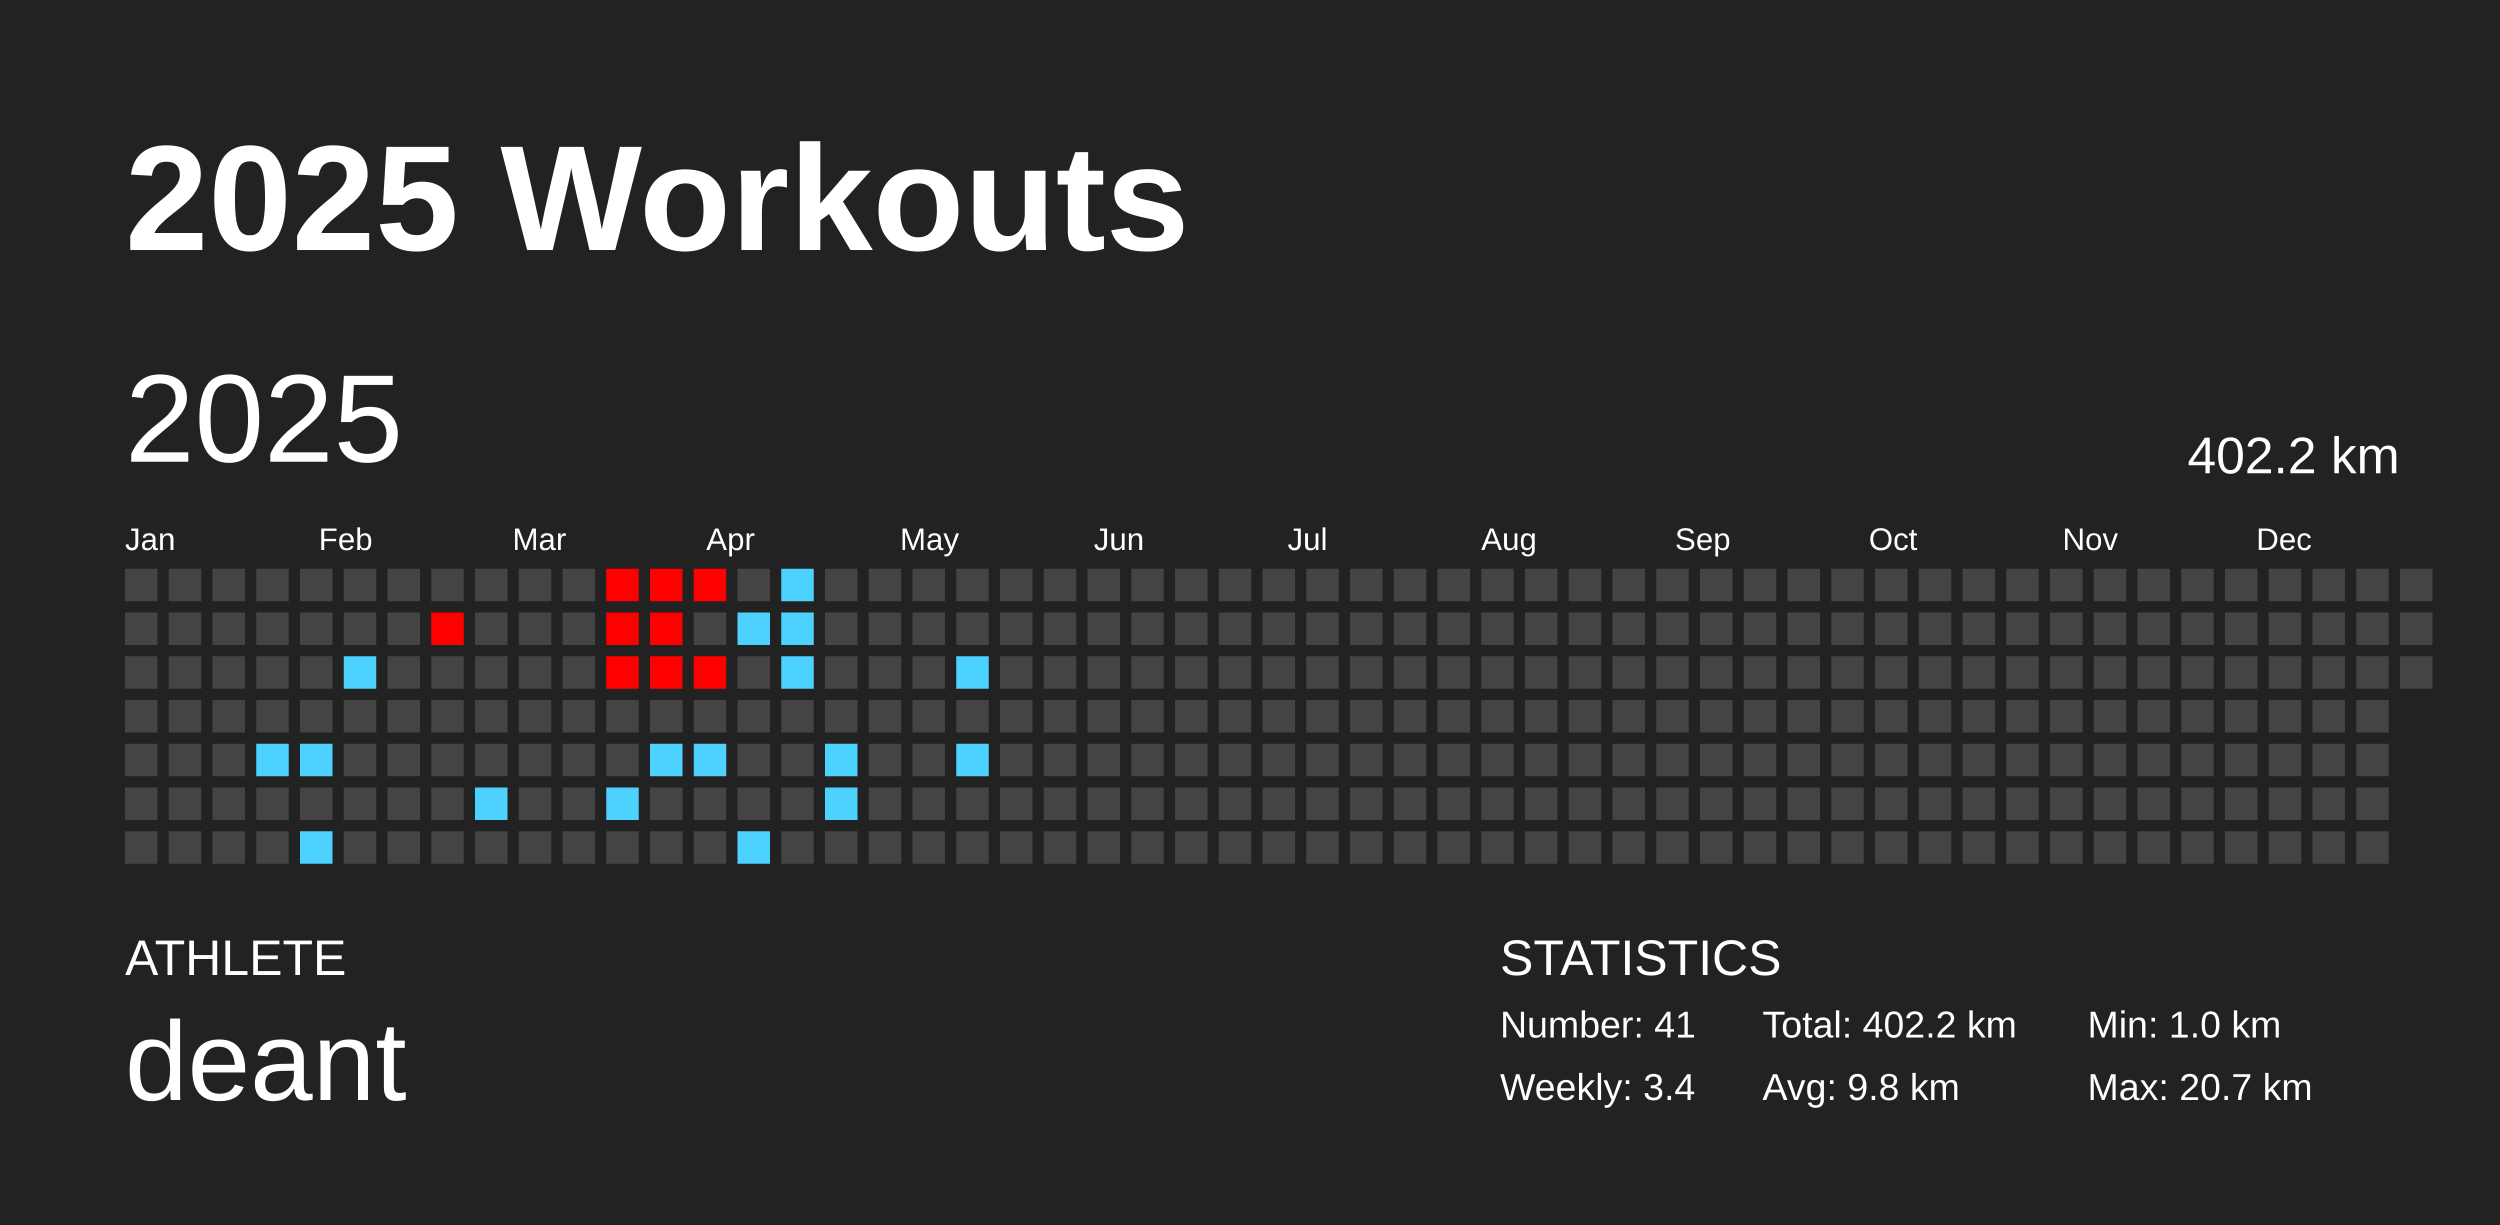
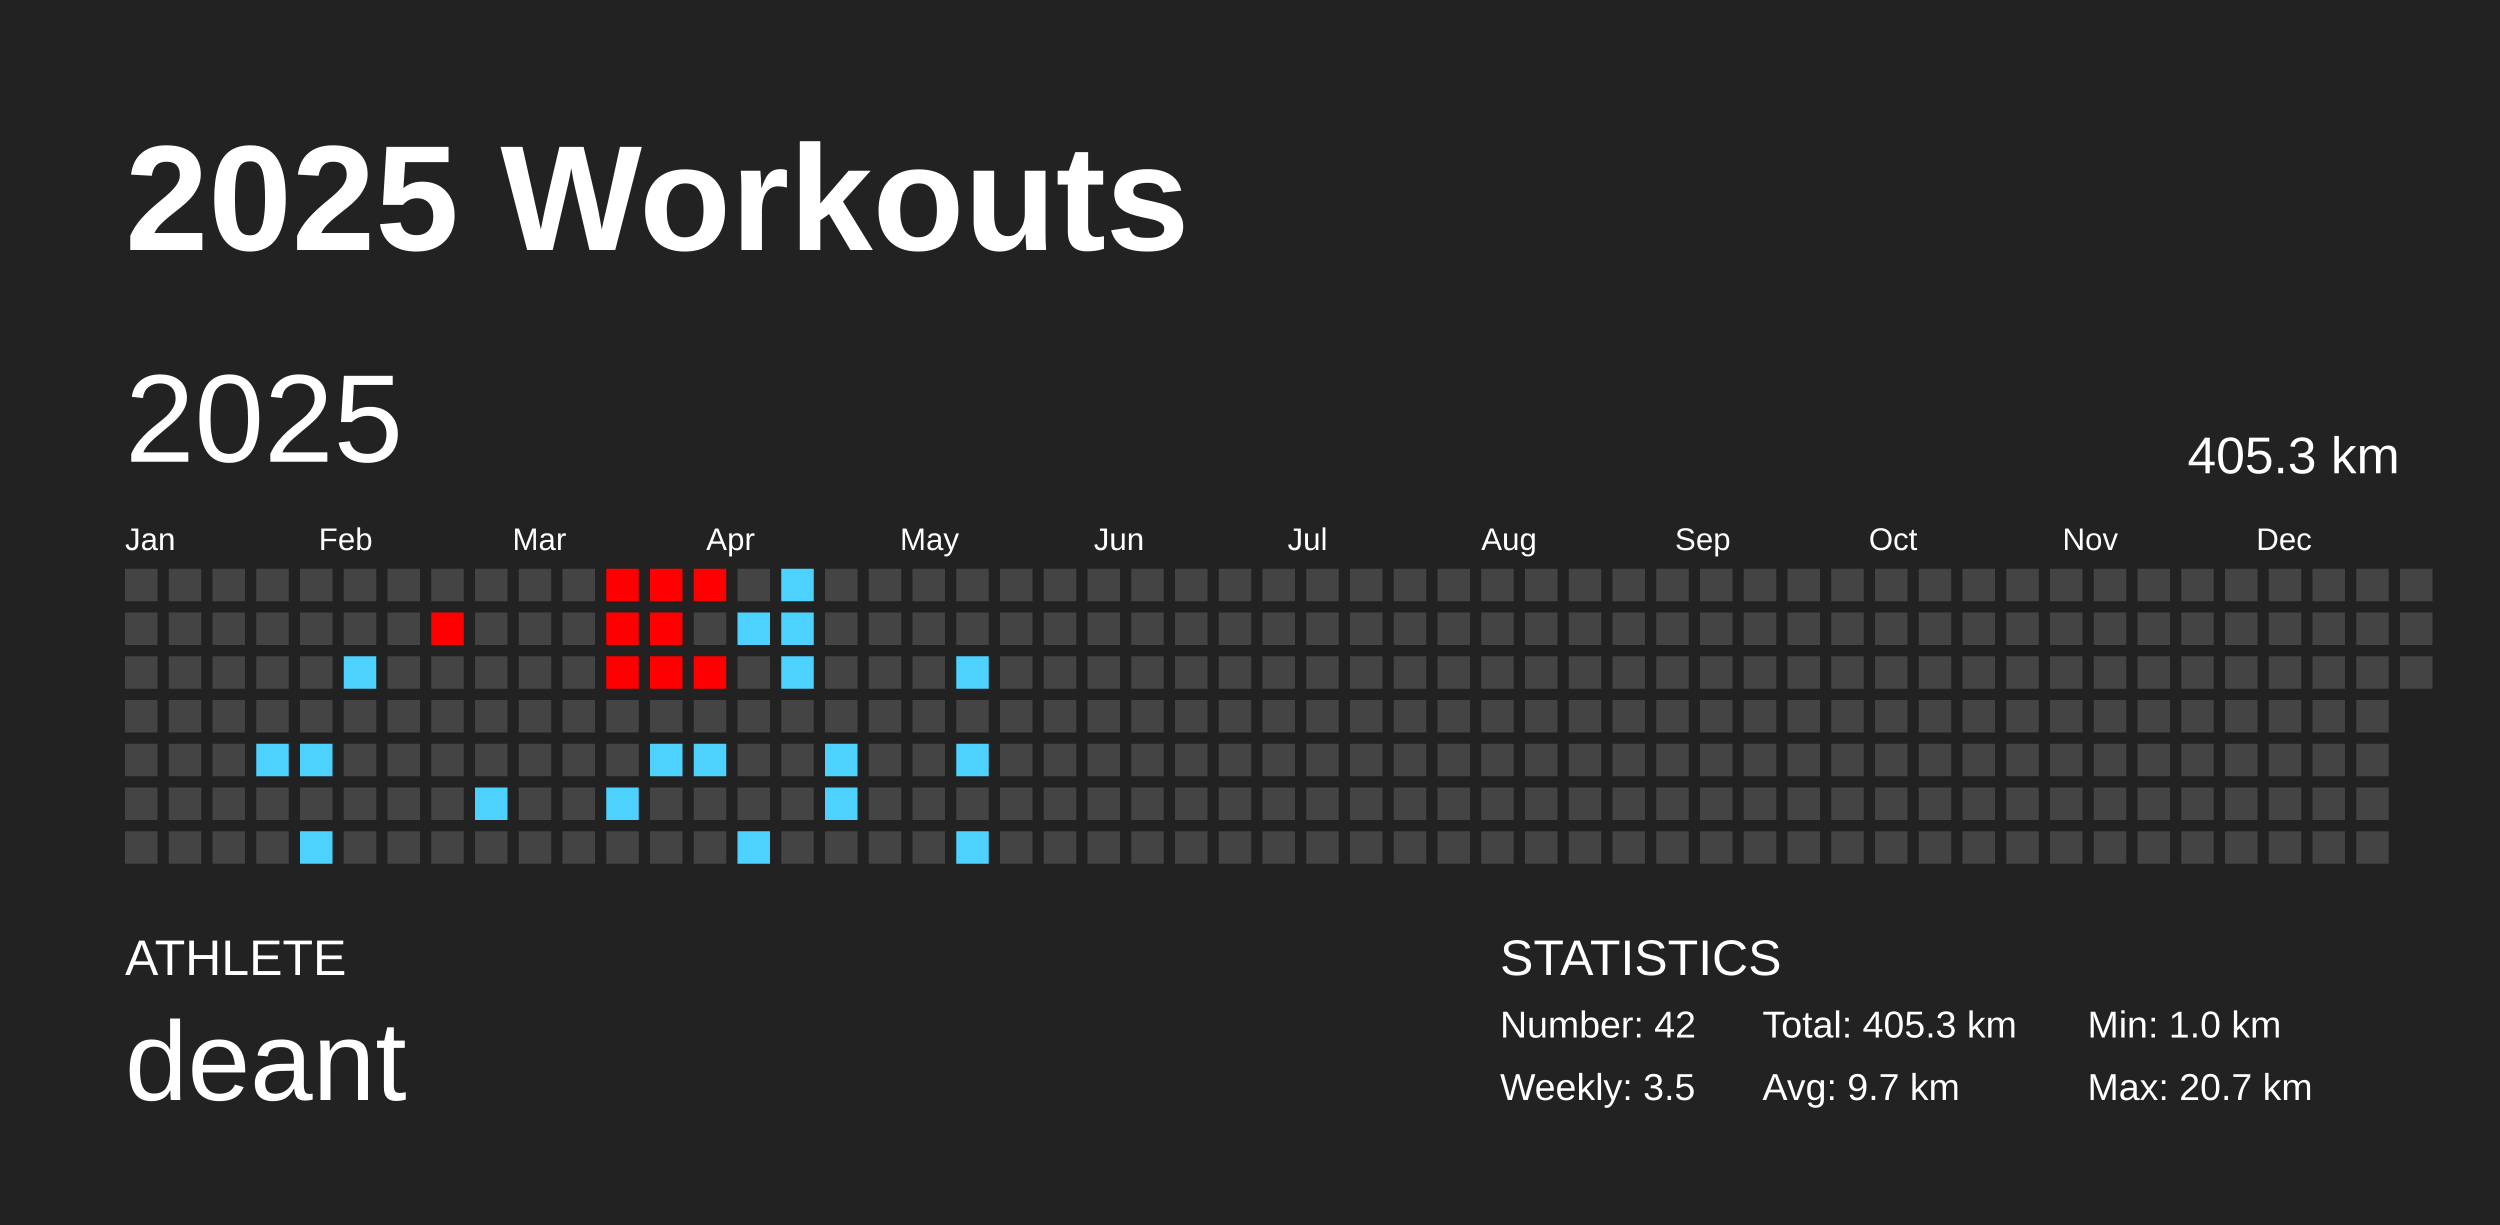
<svg xmlns="http://www.w3.org/2000/svg" baseProfile="full" height="98mm" version="1.1" viewBox="0,0,200,98" width="200mm">
  <defs />
  <rect fill="#222222" height="98" width="200" x="0" y="0" />
  <text fill="#FFFFFF" style="font-size:12px; font-family:Arial; font-weight:bold;" x="10" y="20">2025 Workouts</text>
  <text fill="#FFFFFF" style="font-size:4px; font-family:Arial" x="10" y="78">ATHLETE</text>
  <text fill="#FFFFFF" style="font-size:9px; font-family:Arial" x="10" y="88">deant</text>
  <text fill="#FFFFFF" style="font-size:4px; font-family:Arial" x="120" y="78">STATISTICS</text>
-   <text fill="#FFFFFF" style="font-size:3px; font-family:Arial" x="120" y="83">Number: 41</text>
-   <text fill="#FFFFFF" style="font-size:3px; font-family:Arial" x="120" y="88">Weekly: 3.4</text>
-   <text fill="#FFFFFF" style="font-size:3px; font-family:Arial" x="141" y="83">Total: 402.2 km</text>
-   <text fill="#FFFFFF" style="font-size:3px; font-family:Arial" x="141" y="88">Avg: 9.8 km</text>
+   <text fill="#FFFFFF" style="font-size:3px; font-family:Arial" x="120" y="83">Number: 42</text>
+   <text fill="#FFFFFF" style="font-size:3px; font-family:Arial" x="120" y="88">Weekly: 3.5</text>
+   <text fill="#FFFFFF" style="font-size:3px; font-family:Arial" x="141" y="83">Total: 405.3 km</text>
+   <text fill="#FFFFFF" style="font-size:3px; font-family:Arial" x="141" y="88">Avg: 9.7 km</text>
  <text fill="#FFFFFF" style="font-size:3px; font-family:Arial" x="167" y="83">Min: 1.0 km</text>
  <text fill="#FFFFFF" style="font-size:3px; font-family:Arial" x="167" y="88">Max: 20.7 km</text>
  <text dominant-baseline="hanging" fill="#FFFFFF" style="font-size:10.0px; font-family:Arial;" x="10" y="30">2025</text>
-   <text dominant-baseline="hanging" fill="#FFFFFF" style="font-size:4.125px; font-family:Arial;" x="175" y="35">402.2 km</text>
+   <text dominant-baseline="hanging" fill="#FFFFFF" style="font-size:4.125px; font-family:Arial;" x="175" y="35">405.3 km</text>
  <text fill="#FFFFFF" style="font-size:2.5px; font-family:Arial" x="10.0" y="44">Jan</text>
  <text fill="#FFFFFF" style="font-size:2.5px; font-family:Arial" x="25.5" y="44">Feb</text>
  <text fill="#FFFFFF" style="font-size:2.5px; font-family:Arial" x="41.0" y="44">Mar</text>
  <text fill="#FFFFFF" style="font-size:2.5px; font-family:Arial" x="56.5" y="44">Apr</text>
  <text fill="#FFFFFF" style="font-size:2.5px; font-family:Arial" x="72.0" y="44">May</text>
  <text fill="#FFFFFF" style="font-size:2.5px; font-family:Arial" x="87.5" y="44">Jun</text>
  <text fill="#FFFFFF" style="font-size:2.5px; font-family:Arial" x="103.0" y="44">Jul</text>
  <text fill="#FFFFFF" style="font-size:2.5px; font-family:Arial" x="118.5" y="44">Aug</text>
  <text fill="#FFFFFF" style="font-size:2.5px; font-family:Arial" x="134.0" y="44">Sep</text>
  <text fill="#FFFFFF" style="font-size:2.5px; font-family:Arial" x="149.5" y="44">Oct</text>
  <text fill="#FFFFFF" style="font-size:2.5px; font-family:Arial" x="165.0" y="44">Nov</text>
  <text fill="#FFFFFF" style="font-size:2.5px; font-family:Arial" x="180.5" y="44">Dec</text>
  <rect fill="#444444" height="2.6" width="2.6" x="10.0" y="45.5" />
  <rect fill="#444444" height="2.6" width="2.6" x="10.0" y="49.0" />
  <rect fill="#444444" height="2.6" width="2.6" x="10.0" y="52.5" />
  <rect fill="#444444" height="2.6" width="2.6" x="10.0" y="56.0" />
  <rect fill="#444444" height="2.6" width="2.6" x="10.0" y="59.5" />
  <rect fill="#444444" height="2.6" width="2.6" x="10.0" y="63.0" />
  <rect fill="#444444" height="2.6" width="2.6" x="10.0" y="66.5" />
  <rect fill="#444444" height="2.6" width="2.6" x="13.5" y="45.5" />
  <rect fill="#444444" height="2.6" width="2.6" x="13.5" y="49.0" />
  <rect fill="#444444" height="2.6" width="2.6" x="13.5" y="52.5" />
  <rect fill="#444444" height="2.6" width="2.6" x="13.5" y="56.0" />
  <rect fill="#444444" height="2.6" width="2.6" x="13.5" y="59.5" />
  <rect fill="#444444" height="2.6" width="2.6" x="13.5" y="63.0" />
  <rect fill="#444444" height="2.6" width="2.6" x="13.5" y="66.5" />
  <rect fill="#444444" height="2.6" width="2.6" x="17.0" y="45.5" />
  <rect fill="#444444" height="2.6" width="2.6" x="17.0" y="49.0" />
  <rect fill="#444444" height="2.6" width="2.6" x="17.0" y="52.5" />
  <rect fill="#444444" height="2.6" width="2.6" x="17.0" y="56.0" />
  <rect fill="#444444" height="2.6" width="2.6" x="17.0" y="59.5" />
  <rect fill="#444444" height="2.6" width="2.6" x="17.0" y="63.0" />
  <rect fill="#444444" height="2.6" width="2.6" x="17.0" y="66.5" />
  <rect fill="#444444" height="2.6" width="2.6" x="20.5" y="45.5" />
  <rect fill="#444444" height="2.6" width="2.6" x="20.5" y="49.0" />
  <rect fill="#444444" height="2.6" width="2.6" x="20.5" y="52.5" />
  <rect fill="#444444" height="2.6" width="2.6" x="20.5" y="56.0" />
  <rect fill="#4dd2ff" height="2.6" width="2.6" x="20.5" y="59.5" />
  <rect fill="#444444" height="2.6" width="2.6" x="20.5" y="63.0" />
  <rect fill="#444444" height="2.6" width="2.6" x="20.5" y="66.5" />
  <rect fill="#444444" height="2.6" width="2.6" x="24.0" y="45.5" />
  <rect fill="#444444" height="2.6" width="2.6" x="24.0" y="49.0" />
  <rect fill="#444444" height="2.6" width="2.6" x="24.0" y="52.5" />
  <rect fill="#444444" height="2.6" width="2.6" x="24.0" y="56.0" />
  <rect fill="#4dd2ff" height="2.6" width="2.6" x="24.0" y="59.5" />
  <rect fill="#444444" height="2.6" width="2.6" x="24.0" y="63.0" />
  <rect fill="#4dd2ff" height="2.6" width="2.6" x="24.0" y="66.5" />
  <rect fill="#444444" height="2.6" width="2.6" x="27.5" y="45.5" />
  <rect fill="#444444" height="2.6" width="2.6" x="27.5" y="49.0" />
  <rect fill="#4dd2ff" height="2.6" width="2.6" x="27.5" y="52.5" />
  <rect fill="#444444" height="2.6" width="2.6" x="27.5" y="56.0" />
  <rect fill="#444444" height="2.6" width="2.6" x="27.5" y="59.5" />
  <rect fill="#444444" height="2.6" width="2.6" x="27.5" y="63.0" />
  <rect fill="#444444" height="2.6" width="2.6" x="27.5" y="66.5" />
  <rect fill="#444444" height="2.6" width="2.6" x="31.0" y="45.5" />
  <rect fill="#444444" height="2.6" width="2.6" x="31.0" y="49.0" />
  <rect fill="#444444" height="2.6" width="2.6" x="31.0" y="52.5" />
  <rect fill="#444444" height="2.6" width="2.6" x="31.0" y="56.0" />
  <rect fill="#444444" height="2.6" width="2.6" x="31.0" y="59.5" />
  <rect fill="#444444" height="2.6" width="2.6" x="31.0" y="63.0" />
  <rect fill="#444444" height="2.6" width="2.6" x="31.0" y="66.5" />
  <rect fill="#444444" height="2.6" width="2.6" x="34.5" y="45.5" />
  <rect fill="red" height="2.6" width="2.6" x="34.5" y="49.0" />
  <rect fill="#444444" height="2.6" width="2.6" x="34.5" y="52.5" />
  <rect fill="#444444" height="2.6" width="2.6" x="34.5" y="56.0" />
  <rect fill="#444444" height="2.6" width="2.6" x="34.5" y="59.5" />
  <rect fill="#444444" height="2.6" width="2.6" x="34.5" y="63.0" />
  <rect fill="#444444" height="2.6" width="2.6" x="34.5" y="66.5" />
  <rect fill="#444444" height="2.6" width="2.6" x="38.0" y="45.5" />
  <rect fill="#444444" height="2.6" width="2.6" x="38.0" y="49.0" />
  <rect fill="#444444" height="2.6" width="2.6" x="38.0" y="52.5" />
  <rect fill="#444444" height="2.6" width="2.6" x="38.0" y="56.0" />
  <rect fill="#444444" height="2.6" width="2.6" x="38.0" y="59.5" />
  <rect fill="#4dd2ff" height="2.6" width="2.6" x="38.0" y="63.0" />
  <rect fill="#444444" height="2.6" width="2.6" x="38.0" y="66.5" />
  <rect fill="#444444" height="2.6" width="2.6" x="41.5" y="45.5" />
  <rect fill="#444444" height="2.6" width="2.6" x="41.5" y="49.0" />
  <rect fill="#444444" height="2.6" width="2.6" x="41.5" y="52.5" />
  <rect fill="#444444" height="2.6" width="2.6" x="41.5" y="56.0" />
  <rect fill="#444444" height="2.6" width="2.6" x="41.5" y="59.5" />
  <rect fill="#444444" height="2.6" width="2.6" x="41.5" y="63.0" />
  <rect fill="#444444" height="2.6" width="2.6" x="41.5" y="66.5" />
  <rect fill="#444444" height="2.6" width="2.6" x="45.0" y="45.5" />
  <rect fill="#444444" height="2.6" width="2.6" x="45.0" y="49.0" />
  <rect fill="#444444" height="2.6" width="2.6" x="45.0" y="52.5" />
  <rect fill="#444444" height="2.6" width="2.6" x="45.0" y="56.0" />
  <rect fill="#444444" height="2.6" width="2.6" x="45.0" y="59.5" />
  <rect fill="#444444" height="2.6" width="2.6" x="45.0" y="63.0" />
  <rect fill="#444444" height="2.6" width="2.6" x="45.0" y="66.5" />
  <rect fill="red" height="2.6" width="2.6" x="48.5" y="45.5" />
  <rect fill="red" height="2.6" width="2.6" x="48.5" y="49.0" />
  <rect fill="red" height="2.6" width="2.6" x="48.5" y="52.5" />
  <rect fill="#444444" height="2.6" width="2.6" x="48.5" y="56.0" />
  <rect fill="#444444" height="2.6" width="2.6" x="48.5" y="59.5" />
  <rect fill="#4dd2ff" height="2.6" width="2.6" x="48.5" y="63.0" />
  <rect fill="#444444" height="2.6" width="2.6" x="48.5" y="66.5" />
  <rect fill="red" height="2.6" width="2.6" x="52.0" y="45.5" />
  <rect fill="red" height="2.6" width="2.6" x="52.0" y="49.0" />
  <rect fill="red" height="2.6" width="2.6" x="52.0" y="52.5" />
  <rect fill="#444444" height="2.6" width="2.6" x="52.0" y="56.0" />
  <rect fill="#4dd2ff" height="2.6" width="2.6" x="52.0" y="59.5" />
  <rect fill="#444444" height="2.6" width="2.6" x="52.0" y="63.0" />
  <rect fill="#444444" height="2.6" width="2.6" x="52.0" y="66.5" />
  <rect fill="red" height="2.6" width="2.6" x="55.5" y="45.5" />
  <rect fill="#444444" height="2.6" width="2.6" x="55.5" y="49.0" />
  <rect fill="red" height="2.6" width="2.6" x="55.5" y="52.5" />
  <rect fill="#444444" height="2.6" width="2.6" x="55.5" y="56.0" />
  <rect fill="#4dd2ff" height="2.6" width="2.6" x="55.5" y="59.5" />
  <rect fill="#444444" height="2.6" width="2.6" x="55.5" y="63.0" />
  <rect fill="#444444" height="2.6" width="2.6" x="55.5" y="66.5" />
  <rect fill="#444444" height="2.6" width="2.6" x="59.0" y="45.5" />
  <rect fill="#4dd2ff" height="2.6" width="2.6" x="59.0" y="49.0" />
  <rect fill="#444444" height="2.6" width="2.6" x="59.0" y="52.5" />
  <rect fill="#444444" height="2.6" width="2.6" x="59.0" y="56.0" />
  <rect fill="#444444" height="2.6" width="2.6" x="59.0" y="59.5" />
  <rect fill="#444444" height="2.6" width="2.6" x="59.0" y="63.0" />
  <rect fill="#4dd2ff" height="2.6" width="2.6" x="59.0" y="66.5" />
  <rect fill="#4dd2ff" height="2.6" width="2.6" x="62.5" y="45.5" />
  <rect fill="#4dd2ff" height="2.6" width="2.6" x="62.5" y="49.0" />
  <rect fill="#4dd2ff" height="2.6" width="2.6" x="62.5" y="52.5" />
  <rect fill="#444444" height="2.6" width="2.6" x="62.5" y="56.0" />
  <rect fill="#444444" height="2.6" width="2.6" x="62.5" y="59.5" />
  <rect fill="#444444" height="2.6" width="2.6" x="62.5" y="63.0" />
  <rect fill="#444444" height="2.6" width="2.6" x="62.5" y="66.5" />
  <rect fill="#444444" height="2.6" width="2.6" x="66.0" y="45.5" />
  <rect fill="#444444" height="2.6" width="2.6" x="66.0" y="49.0" />
  <rect fill="#444444" height="2.6" width="2.6" x="66.0" y="52.5" />
  <rect fill="#444444" height="2.6" width="2.6" x="66.0" y="56.0" />
  <rect fill="#4dd2ff" height="2.6" width="2.6" x="66.0" y="59.5" />
  <rect fill="#4dd2ff" height="2.6" width="2.6" x="66.0" y="63.0" />
  <rect fill="#444444" height="2.6" width="2.6" x="66.0" y="66.5" />
  <rect fill="#444444" height="2.6" width="2.6" x="69.5" y="45.5" />
  <rect fill="#444444" height="2.6" width="2.6" x="69.5" y="49.0" />
  <rect fill="#444444" height="2.6" width="2.6" x="69.5" y="52.5" />
  <rect fill="#444444" height="2.6" width="2.6" x="69.5" y="56.0" />
  <rect fill="#444444" height="2.6" width="2.6" x="69.5" y="59.5" />
  <rect fill="#444444" height="2.6" width="2.6" x="69.5" y="63.0" />
  <rect fill="#444444" height="2.6" width="2.6" x="69.5" y="66.5" />
  <rect fill="#444444" height="2.6" width="2.6" x="73.0" y="45.5" />
  <rect fill="#444444" height="2.6" width="2.6" x="73.0" y="49.0" />
  <rect fill="#444444" height="2.6" width="2.6" x="73.0" y="52.5" />
  <rect fill="#444444" height="2.6" width="2.6" x="73.0" y="56.0" />
  <rect fill="#444444" height="2.6" width="2.6" x="73.0" y="59.5" />
  <rect fill="#444444" height="2.6" width="2.6" x="73.0" y="63.0" />
  <rect fill="#444444" height="2.6" width="2.6" x="73.0" y="66.5" />
  <rect fill="#444444" height="2.6" width="2.6" x="76.5" y="45.5" />
  <rect fill="#444444" height="2.6" width="2.6" x="76.5" y="49.0" />
  <rect fill="#4dd2ff" height="2.6" width="2.6" x="76.5" y="52.5" />
  <rect fill="#444444" height="2.6" width="2.6" x="76.5" y="56.0" />
  <rect fill="#4dd2ff" height="2.6" width="2.6" x="76.5" y="59.5" />
  <rect fill="#444444" height="2.6" width="2.6" x="76.5" y="63.0" />
-   <rect fill="#444444" height="2.6" width="2.6" x="76.5" y="66.5" />
+   <rect fill="#4dd2ff" height="2.6" width="2.6" x="76.5" y="66.5" />
  <rect fill="#444444" height="2.6" width="2.6" x="80.0" y="45.5" />
  <rect fill="#444444" height="2.6" width="2.6" x="80.0" y="49.0" />
  <rect fill="#444444" height="2.6" width="2.6" x="80.0" y="52.5" />
  <rect fill="#444444" height="2.6" width="2.6" x="80.0" y="56.0" />
  <rect fill="#444444" height="2.6" width="2.6" x="80.0" y="59.5" />
  <rect fill="#444444" height="2.6" width="2.6" x="80.0" y="63.0" />
  <rect fill="#444444" height="2.6" width="2.6" x="80.0" y="66.5" />
  <rect fill="#444444" height="2.6" width="2.6" x="83.5" y="45.5" />
  <rect fill="#444444" height="2.6" width="2.6" x="83.5" y="49.0" />
  <rect fill="#444444" height="2.6" width="2.6" x="83.5" y="52.5" />
  <rect fill="#444444" height="2.6" width="2.6" x="83.5" y="56.0" />
  <rect fill="#444444" height="2.6" width="2.6" x="83.5" y="59.5" />
  <rect fill="#444444" height="2.6" width="2.6" x="83.5" y="63.0" />
  <rect fill="#444444" height="2.6" width="2.6" x="83.5" y="66.5" />
  <rect fill="#444444" height="2.6" width="2.6" x="87.0" y="45.5" />
  <rect fill="#444444" height="2.6" width="2.6" x="87.0" y="49.0" />
  <rect fill="#444444" height="2.6" width="2.6" x="87.0" y="52.5" />
  <rect fill="#444444" height="2.6" width="2.6" x="87.0" y="56.0" />
  <rect fill="#444444" height="2.6" width="2.6" x="87.0" y="59.5" />
  <rect fill="#444444" height="2.6" width="2.6" x="87.0" y="63.0" />
  <rect fill="#444444" height="2.6" width="2.6" x="87.0" y="66.5" />
  <rect fill="#444444" height="2.6" width="2.6" x="90.5" y="45.5" />
  <rect fill="#444444" height="2.6" width="2.6" x="90.5" y="49.0" />
  <rect fill="#444444" height="2.6" width="2.6" x="90.5" y="52.5" />
  <rect fill="#444444" height="2.6" width="2.6" x="90.5" y="56.0" />
  <rect fill="#444444" height="2.6" width="2.6" x="90.5" y="59.5" />
  <rect fill="#444444" height="2.6" width="2.6" x="90.5" y="63.0" />
  <rect fill="#444444" height="2.6" width="2.6" x="90.5" y="66.5" />
  <rect fill="#444444" height="2.6" width="2.6" x="94.0" y="45.5" />
  <rect fill="#444444" height="2.6" width="2.6" x="94.0" y="49.0" />
  <rect fill="#444444" height="2.6" width="2.6" x="94.0" y="52.5" />
  <rect fill="#444444" height="2.6" width="2.6" x="94.0" y="56.0" />
  <rect fill="#444444" height="2.6" width="2.6" x="94.0" y="59.5" />
  <rect fill="#444444" height="2.6" width="2.6" x="94.0" y="63.0" />
  <rect fill="#444444" height="2.6" width="2.6" x="94.0" y="66.5" />
  <rect fill="#444444" height="2.6" width="2.6" x="97.5" y="45.5" />
  <rect fill="#444444" height="2.6" width="2.6" x="97.5" y="49.0" />
  <rect fill="#444444" height="2.6" width="2.6" x="97.5" y="52.5" />
  <rect fill="#444444" height="2.6" width="2.6" x="97.5" y="56.0" />
  <rect fill="#444444" height="2.6" width="2.6" x="97.5" y="59.5" />
  <rect fill="#444444" height="2.6" width="2.6" x="97.5" y="63.0" />
  <rect fill="#444444" height="2.6" width="2.6" x="97.5" y="66.5" />
  <rect fill="#444444" height="2.6" width="2.6" x="101.0" y="45.5" />
  <rect fill="#444444" height="2.6" width="2.6" x="101.0" y="49.0" />
  <rect fill="#444444" height="2.6" width="2.6" x="101.0" y="52.5" />
  <rect fill="#444444" height="2.6" width="2.6" x="101.0" y="56.0" />
  <rect fill="#444444" height="2.6" width="2.6" x="101.0" y="59.5" />
  <rect fill="#444444" height="2.6" width="2.6" x="101.0" y="63.0" />
  <rect fill="#444444" height="2.6" width="2.6" x="101.0" y="66.5" />
  <rect fill="#444444" height="2.6" width="2.6" x="104.5" y="45.5" />
  <rect fill="#444444" height="2.6" width="2.6" x="104.5" y="49.0" />
  <rect fill="#444444" height="2.6" width="2.6" x="104.5" y="52.5" />
  <rect fill="#444444" height="2.6" width="2.6" x="104.5" y="56.0" />
  <rect fill="#444444" height="2.6" width="2.6" x="104.5" y="59.5" />
  <rect fill="#444444" height="2.6" width="2.6" x="104.5" y="63.0" />
  <rect fill="#444444" height="2.6" width="2.6" x="104.5" y="66.5" />
  <rect fill="#444444" height="2.6" width="2.6" x="108.0" y="45.5" />
  <rect fill="#444444" height="2.6" width="2.6" x="108.0" y="49.0" />
  <rect fill="#444444" height="2.6" width="2.6" x="108.0" y="52.5" />
  <rect fill="#444444" height="2.6" width="2.6" x="108.0" y="56.0" />
  <rect fill="#444444" height="2.6" width="2.6" x="108.0" y="59.5" />
  <rect fill="#444444" height="2.6" width="2.6" x="108.0" y="63.0" />
  <rect fill="#444444" height="2.6" width="2.6" x="108.0" y="66.5" />
  <rect fill="#444444" height="2.6" width="2.6" x="111.5" y="45.5" />
  <rect fill="#444444" height="2.6" width="2.6" x="111.5" y="49.0" />
  <rect fill="#444444" height="2.6" width="2.6" x="111.5" y="52.5" />
  <rect fill="#444444" height="2.6" width="2.6" x="111.5" y="56.0" />
  <rect fill="#444444" height="2.6" width="2.6" x="111.5" y="59.5" />
  <rect fill="#444444" height="2.6" width="2.6" x="111.5" y="63.0" />
  <rect fill="#444444" height="2.6" width="2.6" x="111.5" y="66.5" />
  <rect fill="#444444" height="2.6" width="2.6" x="115.0" y="45.5" />
  <rect fill="#444444" height="2.6" width="2.6" x="115.0" y="49.0" />
  <rect fill="#444444" height="2.6" width="2.6" x="115.0" y="52.5" />
  <rect fill="#444444" height="2.6" width="2.6" x="115.0" y="56.0" />
  <rect fill="#444444" height="2.6" width="2.6" x="115.0" y="59.5" />
  <rect fill="#444444" height="2.6" width="2.6" x="115.0" y="63.0" />
  <rect fill="#444444" height="2.6" width="2.6" x="115.0" y="66.5" />
  <rect fill="#444444" height="2.6" width="2.6" x="118.5" y="45.5" />
  <rect fill="#444444" height="2.6" width="2.6" x="118.5" y="49.0" />
  <rect fill="#444444" height="2.6" width="2.6" x="118.5" y="52.5" />
  <rect fill="#444444" height="2.6" width="2.6" x="118.5" y="56.0" />
  <rect fill="#444444" height="2.6" width="2.6" x="118.5" y="59.5" />
  <rect fill="#444444" height="2.6" width="2.6" x="118.5" y="63.0" />
  <rect fill="#444444" height="2.6" width="2.6" x="118.5" y="66.5" />
  <rect fill="#444444" height="2.6" width="2.6" x="122.0" y="45.5" />
  <rect fill="#444444" height="2.6" width="2.6" x="122.0" y="49.0" />
  <rect fill="#444444" height="2.6" width="2.6" x="122.0" y="52.5" />
  <rect fill="#444444" height="2.6" width="2.6" x="122.0" y="56.0" />
  <rect fill="#444444" height="2.6" width="2.6" x="122.0" y="59.5" />
  <rect fill="#444444" height="2.6" width="2.6" x="122.0" y="63.0" />
  <rect fill="#444444" height="2.6" width="2.6" x="122.0" y="66.5" />
  <rect fill="#444444" height="2.6" width="2.6" x="125.5" y="45.5" />
  <rect fill="#444444" height="2.6" width="2.6" x="125.5" y="49.0" />
  <rect fill="#444444" height="2.6" width="2.6" x="125.5" y="52.5" />
  <rect fill="#444444" height="2.6" width="2.6" x="125.5" y="56.0" />
  <rect fill="#444444" height="2.6" width="2.6" x="125.5" y="59.5" />
  <rect fill="#444444" height="2.6" width="2.6" x="125.5" y="63.0" />
  <rect fill="#444444" height="2.6" width="2.6" x="125.5" y="66.5" />
  <rect fill="#444444" height="2.6" width="2.6" x="129.0" y="45.5" />
  <rect fill="#444444" height="2.6" width="2.6" x="129.0" y="49.0" />
  <rect fill="#444444" height="2.6" width="2.6" x="129.0" y="52.5" />
  <rect fill="#444444" height="2.6" width="2.6" x="129.0" y="56.0" />
  <rect fill="#444444" height="2.6" width="2.6" x="129.0" y="59.5" />
  <rect fill="#444444" height="2.6" width="2.6" x="129.0" y="63.0" />
  <rect fill="#444444" height="2.6" width="2.6" x="129.0" y="66.5" />
  <rect fill="#444444" height="2.6" width="2.6" x="132.5" y="45.5" />
  <rect fill="#444444" height="2.6" width="2.6" x="132.5" y="49.0" />
  <rect fill="#444444" height="2.6" width="2.6" x="132.5" y="52.5" />
  <rect fill="#444444" height="2.6" width="2.6" x="132.5" y="56.0" />
  <rect fill="#444444" height="2.6" width="2.6" x="132.5" y="59.5" />
  <rect fill="#444444" height="2.6" width="2.6" x="132.5" y="63.0" />
  <rect fill="#444444" height="2.6" width="2.6" x="132.5" y="66.5" />
  <rect fill="#444444" height="2.6" width="2.6" x="136.0" y="45.5" />
  <rect fill="#444444" height="2.6" width="2.6" x="136.0" y="49.0" />
  <rect fill="#444444" height="2.6" width="2.6" x="136.0" y="52.5" />
  <rect fill="#444444" height="2.6" width="2.6" x="136.0" y="56.0" />
  <rect fill="#444444" height="2.6" width="2.6" x="136.0" y="59.5" />
  <rect fill="#444444" height="2.6" width="2.6" x="136.0" y="63.0" />
  <rect fill="#444444" height="2.6" width="2.6" x="136.0" y="66.5" />
  <rect fill="#444444" height="2.6" width="2.6" x="139.5" y="45.5" />
  <rect fill="#444444" height="2.6" width="2.6" x="139.5" y="49.0" />
  <rect fill="#444444" height="2.6" width="2.6" x="139.5" y="52.5" />
  <rect fill="#444444" height="2.6" width="2.6" x="139.5" y="56.0" />
  <rect fill="#444444" height="2.6" width="2.6" x="139.5" y="59.5" />
  <rect fill="#444444" height="2.6" width="2.6" x="139.5" y="63.0" />
  <rect fill="#444444" height="2.6" width="2.6" x="139.5" y="66.5" />
  <rect fill="#444444" height="2.6" width="2.6" x="143.0" y="45.5" />
  <rect fill="#444444" height="2.6" width="2.6" x="143.0" y="49.0" />
  <rect fill="#444444" height="2.6" width="2.6" x="143.0" y="52.5" />
  <rect fill="#444444" height="2.6" width="2.6" x="143.0" y="56.0" />
  <rect fill="#444444" height="2.6" width="2.6" x="143.0" y="59.5" />
  <rect fill="#444444" height="2.6" width="2.6" x="143.0" y="63.0" />
  <rect fill="#444444" height="2.6" width="2.6" x="143.0" y="66.5" />
  <rect fill="#444444" height="2.6" width="2.6" x="146.5" y="45.5" />
  <rect fill="#444444" height="2.6" width="2.6" x="146.5" y="49.0" />
  <rect fill="#444444" height="2.6" width="2.6" x="146.5" y="52.5" />
  <rect fill="#444444" height="2.6" width="2.6" x="146.5" y="56.0" />
  <rect fill="#444444" height="2.6" width="2.6" x="146.5" y="59.5" />
  <rect fill="#444444" height="2.6" width="2.6" x="146.5" y="63.0" />
  <rect fill="#444444" height="2.6" width="2.6" x="146.5" y="66.5" />
  <rect fill="#444444" height="2.6" width="2.6" x="150.0" y="45.5" />
  <rect fill="#444444" height="2.6" width="2.6" x="150.0" y="49.0" />
  <rect fill="#444444" height="2.6" width="2.6" x="150.0" y="52.5" />
  <rect fill="#444444" height="2.6" width="2.6" x="150.0" y="56.0" />
  <rect fill="#444444" height="2.6" width="2.6" x="150.0" y="59.5" />
  <rect fill="#444444" height="2.6" width="2.6" x="150.0" y="63.0" />
  <rect fill="#444444" height="2.6" width="2.6" x="150.0" y="66.5" />
  <rect fill="#444444" height="2.6" width="2.6" x="153.5" y="45.5" />
  <rect fill="#444444" height="2.6" width="2.6" x="153.5" y="49.0" />
  <rect fill="#444444" height="2.6" width="2.6" x="153.5" y="52.5" />
  <rect fill="#444444" height="2.6" width="2.6" x="153.5" y="56.0" />
  <rect fill="#444444" height="2.6" width="2.6" x="153.5" y="59.5" />
  <rect fill="#444444" height="2.6" width="2.6" x="153.5" y="63.0" />
  <rect fill="#444444" height="2.6" width="2.6" x="153.5" y="66.5" />
  <rect fill="#444444" height="2.6" width="2.6" x="157.0" y="45.5" />
  <rect fill="#444444" height="2.6" width="2.6" x="157.0" y="49.0" />
  <rect fill="#444444" height="2.6" width="2.6" x="157.0" y="52.5" />
  <rect fill="#444444" height="2.6" width="2.6" x="157.0" y="56.0" />
  <rect fill="#444444" height="2.6" width="2.6" x="157.0" y="59.5" />
  <rect fill="#444444" height="2.6" width="2.6" x="157.0" y="63.0" />
  <rect fill="#444444" height="2.6" width="2.6" x="157.0" y="66.5" />
  <rect fill="#444444" height="2.6" width="2.6" x="160.5" y="45.5" />
  <rect fill="#444444" height="2.6" width="2.6" x="160.5" y="49.0" />
  <rect fill="#444444" height="2.6" width="2.6" x="160.5" y="52.5" />
  <rect fill="#444444" height="2.6" width="2.6" x="160.5" y="56.0" />
  <rect fill="#444444" height="2.6" width="2.6" x="160.5" y="59.5" />
  <rect fill="#444444" height="2.6" width="2.6" x="160.5" y="63.0" />
  <rect fill="#444444" height="2.6" width="2.6" x="160.5" y="66.5" />
  <rect fill="#444444" height="2.6" width="2.6" x="164.0" y="45.5" />
  <rect fill="#444444" height="2.6" width="2.6" x="164.0" y="49.0" />
  <rect fill="#444444" height="2.6" width="2.6" x="164.0" y="52.5" />
  <rect fill="#444444" height="2.6" width="2.6" x="164.0" y="56.0" />
  <rect fill="#444444" height="2.6" width="2.6" x="164.0" y="59.5" />
  <rect fill="#444444" height="2.6" width="2.6" x="164.0" y="63.0" />
  <rect fill="#444444" height="2.6" width="2.6" x="164.0" y="66.5" />
  <rect fill="#444444" height="2.6" width="2.6" x="167.5" y="45.5" />
  <rect fill="#444444" height="2.6" width="2.6" x="167.5" y="49.0" />
  <rect fill="#444444" height="2.6" width="2.6" x="167.5" y="52.5" />
  <rect fill="#444444" height="2.6" width="2.6" x="167.5" y="56.0" />
  <rect fill="#444444" height="2.6" width="2.6" x="167.5" y="59.5" />
  <rect fill="#444444" height="2.6" width="2.6" x="167.5" y="63.0" />
  <rect fill="#444444" height="2.6" width="2.6" x="167.5" y="66.5" />
  <rect fill="#444444" height="2.6" width="2.6" x="171.0" y="45.5" />
  <rect fill="#444444" height="2.6" width="2.6" x="171.0" y="49.0" />
  <rect fill="#444444" height="2.6" width="2.6" x="171.0" y="52.5" />
  <rect fill="#444444" height="2.6" width="2.6" x="171.0" y="56.0" />
  <rect fill="#444444" height="2.6" width="2.6" x="171.0" y="59.5" />
  <rect fill="#444444" height="2.6" width="2.6" x="171.0" y="63.0" />
  <rect fill="#444444" height="2.6" width="2.6" x="171.0" y="66.5" />
  <rect fill="#444444" height="2.6" width="2.6" x="174.5" y="45.5" />
  <rect fill="#444444" height="2.6" width="2.6" x="174.5" y="49.0" />
  <rect fill="#444444" height="2.6" width="2.6" x="174.5" y="52.5" />
  <rect fill="#444444" height="2.6" width="2.6" x="174.5" y="56.0" />
  <rect fill="#444444" height="2.6" width="2.6" x="174.5" y="59.5" />
  <rect fill="#444444" height="2.6" width="2.6" x="174.5" y="63.0" />
  <rect fill="#444444" height="2.6" width="2.6" x="174.5" y="66.5" />
  <rect fill="#444444" height="2.6" width="2.6" x="178.0" y="45.5" />
  <rect fill="#444444" height="2.6" width="2.6" x="178.0" y="49.0" />
  <rect fill="#444444" height="2.6" width="2.6" x="178.0" y="52.5" />
  <rect fill="#444444" height="2.6" width="2.6" x="178.0" y="56.0" />
  <rect fill="#444444" height="2.6" width="2.6" x="178.0" y="59.5" />
  <rect fill="#444444" height="2.6" width="2.6" x="178.0" y="63.0" />
  <rect fill="#444444" height="2.6" width="2.6" x="178.0" y="66.5" />
  <rect fill="#444444" height="2.6" width="2.6" x="181.5" y="45.5" />
  <rect fill="#444444" height="2.6" width="2.6" x="181.5" y="49.0" />
  <rect fill="#444444" height="2.6" width="2.6" x="181.5" y="52.5" />
  <rect fill="#444444" height="2.6" width="2.6" x="181.5" y="56.0" />
  <rect fill="#444444" height="2.6" width="2.6" x="181.5" y="59.5" />
  <rect fill="#444444" height="2.6" width="2.6" x="181.5" y="63.0" />
  <rect fill="#444444" height="2.6" width="2.6" x="181.5" y="66.5" />
  <rect fill="#444444" height="2.6" width="2.6" x="185.0" y="45.5" />
  <rect fill="#444444" height="2.6" width="2.6" x="185.0" y="49.0" />
  <rect fill="#444444" height="2.6" width="2.6" x="185.0" y="52.5" />
  <rect fill="#444444" height="2.6" width="2.6" x="185.0" y="56.0" />
  <rect fill="#444444" height="2.6" width="2.6" x="185.0" y="59.5" />
  <rect fill="#444444" height="2.6" width="2.6" x="185.0" y="63.0" />
  <rect fill="#444444" height="2.6" width="2.6" x="185.0" y="66.5" />
  <rect fill="#444444" height="2.6" width="2.6" x="188.5" y="45.5" />
  <rect fill="#444444" height="2.6" width="2.6" x="188.5" y="49.0" />
  <rect fill="#444444" height="2.6" width="2.6" x="188.5" y="52.5" />
  <rect fill="#444444" height="2.6" width="2.6" x="188.5" y="56.0" />
  <rect fill="#444444" height="2.6" width="2.6" x="188.5" y="59.5" />
  <rect fill="#444444" height="2.6" width="2.6" x="188.5" y="63.0" />
  <rect fill="#444444" height="2.6" width="2.6" x="188.5" y="66.5" />
  <rect fill="#444444" height="2.6" width="2.6" x="192.0" y="45.5" />
  <rect fill="#444444" height="2.6" width="2.6" x="192.0" y="49.0" />
  <rect fill="#444444" height="2.6" width="2.6" x="192.0" y="52.5" />
</svg>
